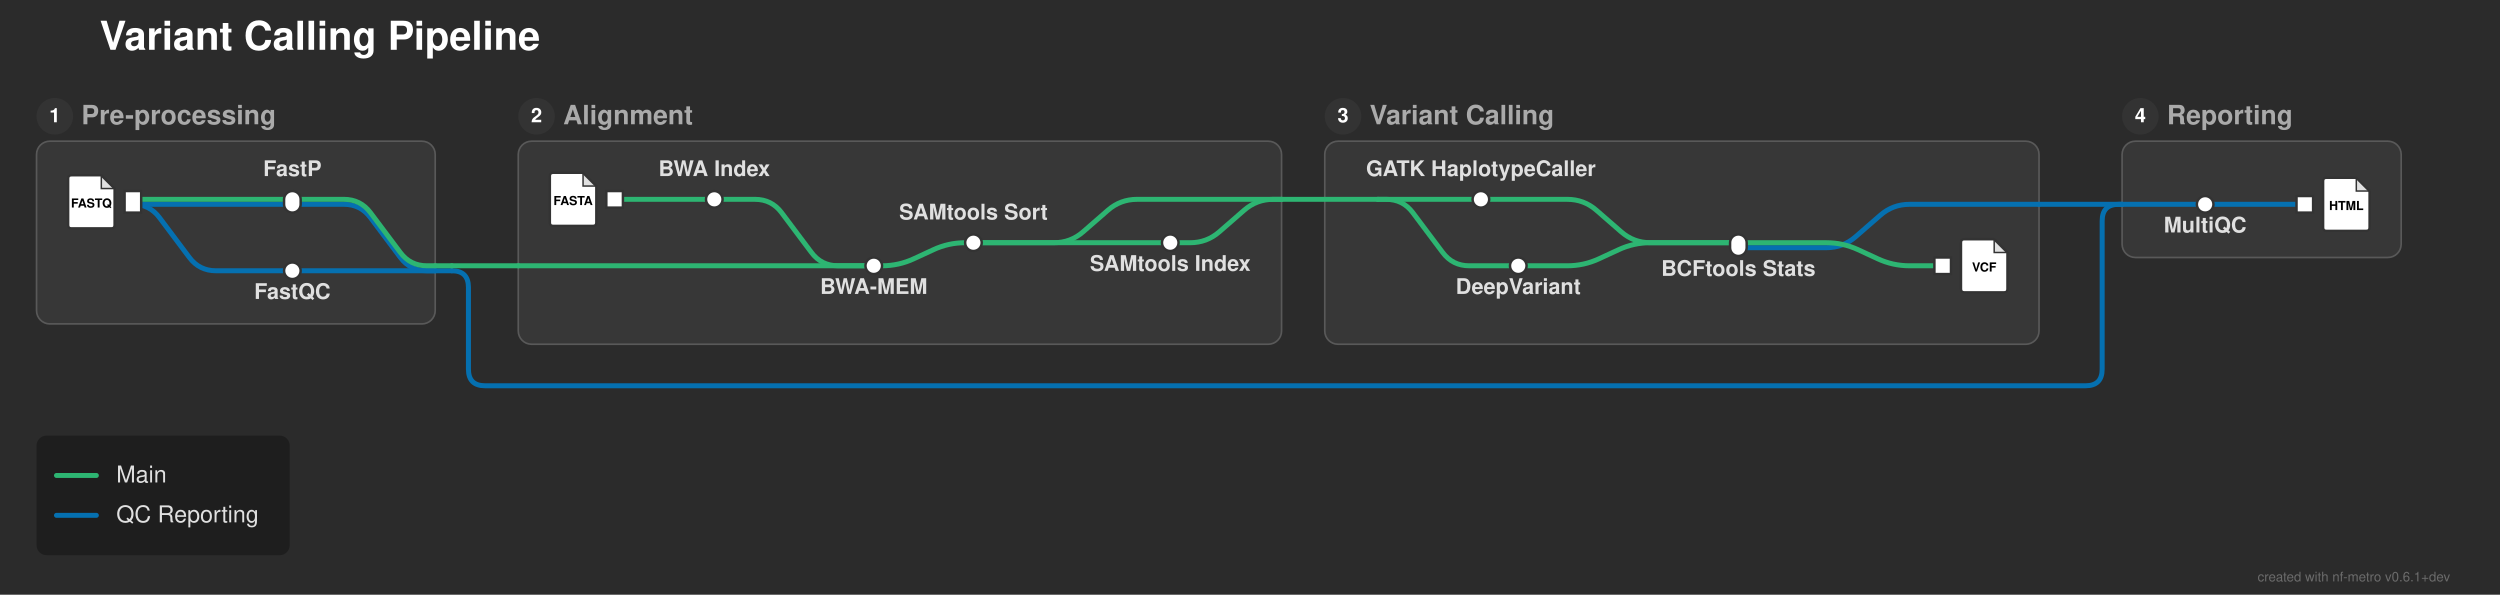
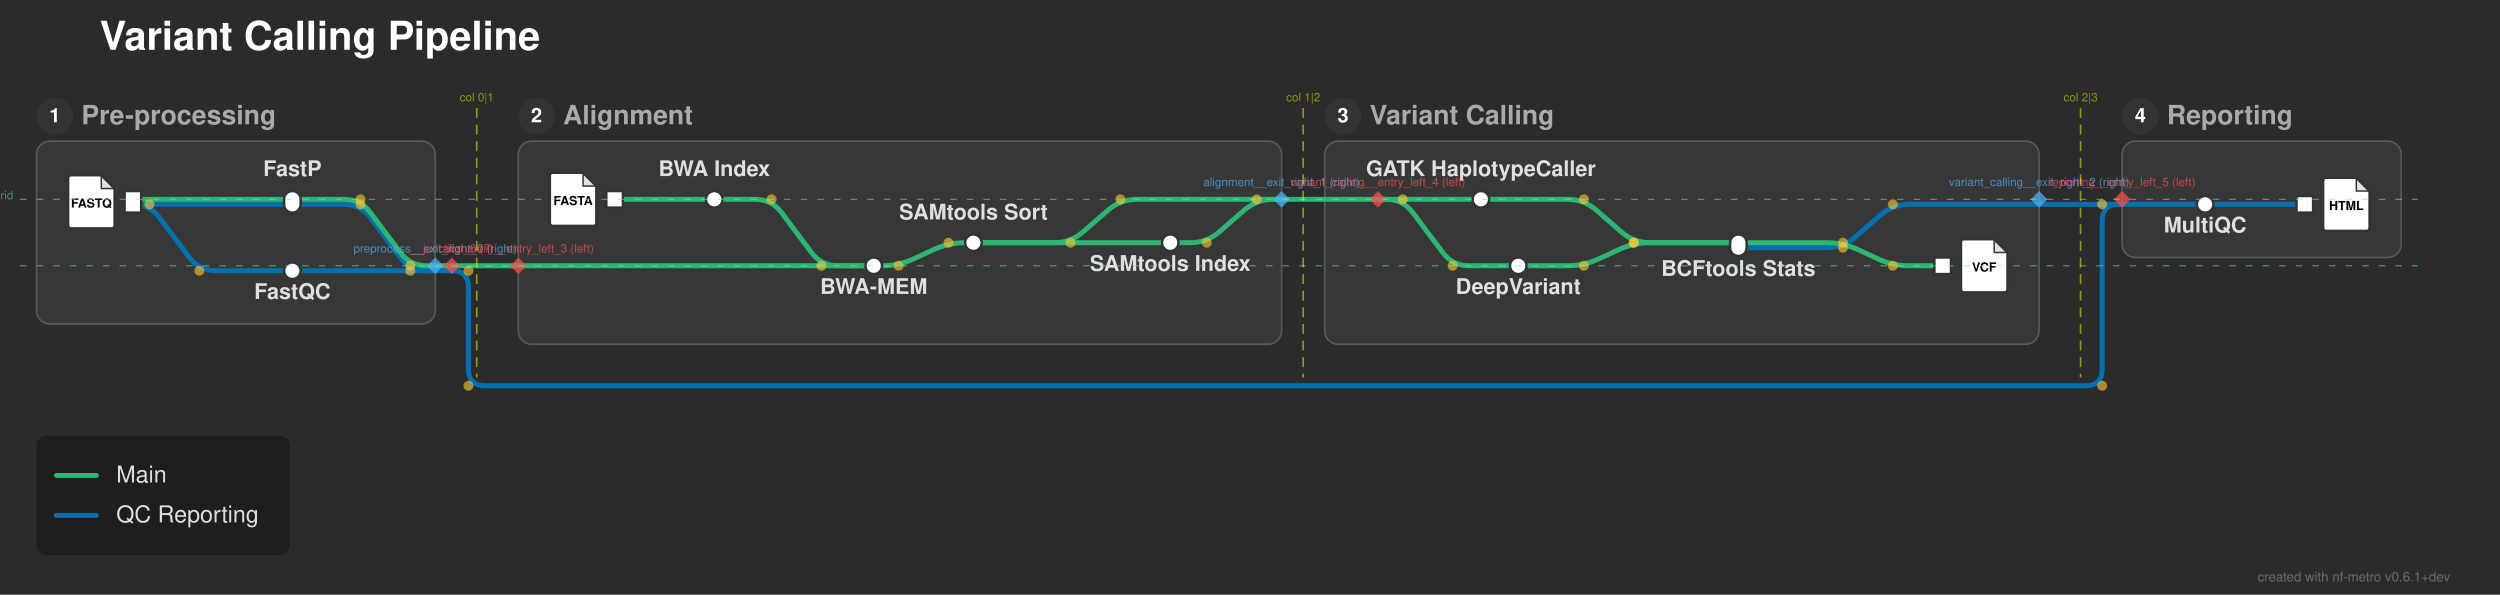
<svg xmlns="http://www.w3.org/2000/svg" width="1505" height="358" viewBox="0 0 1505 358">
  <defs>
</defs>
  <rect x="0" y="0" width="1505" height="358" fill="#2b2b2b" />
  <text x="60.0" y="30.0" font-size="24.0" fill="#ffffff" font-family="'Helvetica Neue', Helvetica, Arial, sans-serif" font-weight="bold" class="nf-metro-title">Variant Calling Pipeline</text>
  <rect x="22.0" y="85.0" width="240.0" height="110.0" rx="8" ry="8" fill="#373737" stroke="#595959" stroke-width="1.0" />
  <circle cx="33.0" cy="70.0" r="11" fill="#333333" class="nf-metro-section-num-circle" />
  <text x="33.0" y="70.0" font-size="12" fill="#ffffff" font-family="'Helvetica Neue', Helvetica, Arial, sans-serif" font-weight="bold" text-anchor="middle" dy="0.3em">1</text>
  <text x="49.0" y="70.0" font-size="16.0" fill="#aaaaaa" font-family="'Helvetica Neue', Helvetica, Arial, sans-serif" font-weight="bold" dy="0.3em" class="nf-metro-section-label">Pre-processing</text>
  <rect x="312.0" y="85.0" width="459.5" height="122.233" rx="8" ry="8" fill="#373737" stroke="#595959" stroke-width="1.0" />
  <circle cx="323.0" cy="70.0" r="11" fill="#333333" class="nf-metro-section-num-circle" />
  <text x="323.0" y="70.0" font-size="12" fill="#ffffff" font-family="'Helvetica Neue', Helvetica, Arial, sans-serif" font-weight="bold" text-anchor="middle" dy="0.3em">2</text>
  <text x="339.0" y="70.0" font-size="16.0" fill="#aaaaaa" font-family="'Helvetica Neue', Helvetica, Arial, sans-serif" font-weight="bold" dy="0.3em" class="nf-metro-section-label">Alignment</text>
  <rect x="797.5" y="85.0" width="430.0" height="122.233" rx="8" ry="8" fill="#373737" stroke="#595959" stroke-width="1.0" />
  <circle cx="808.5" cy="70.0" r="11" fill="#333333" class="nf-metro-section-num-circle" />
  <text x="808.5" y="70.0" font-size="12" fill="#ffffff" font-family="'Helvetica Neue', Helvetica, Arial, sans-serif" font-weight="bold" text-anchor="middle" dy="0.3em">3</text>
  <text x="824.5" y="70.0" font-size="16.0" fill="#aaaaaa" font-family="'Helvetica Neue', Helvetica, Arial, sans-serif" font-weight="bold" dy="0.3em" class="nf-metro-section-label">Variant Calling</text>
  <rect x="1277.5" y="85.0" width="168.0" height="70.0" rx="8" ry="8" fill="#373737" stroke="#595959" stroke-width="1.0" />
  <circle cx="1288.5" cy="70.0" r="11" fill="#333333" class="nf-metro-section-num-circle" />
  <text x="1288.5" y="70.0" font-size="12" fill="#ffffff" font-family="'Helvetica Neue', Helvetica, Arial, sans-serif" font-weight="bold" text-anchor="middle" dy="0.3em">4</text>
  <text x="1304.5" y="70.0" font-size="16.0" fill="#aaaaaa" font-family="'Helvetica Neue', Helvetica, Arial, sans-serif" font-weight="bold" dy="0.3em" class="nf-metro-section-label">Reporting</text>
  <path d="M176.0,163.0 L262.0,163.0" stroke="#0570b0" stroke-width="3.0" stroke-linecap="round" />
  <path d="M262.0,163.0 L272.0,163.0" stroke="#0570b0" stroke-width="3.0" stroke-linecap="round" />
  <path d="M272.0,163.0 L272.0,163.0 Q282.0,163.0,282.0,173.0 L282.0,222.233 Q282.0,232.233,292.0,232.233 L1255.5,232.233 Q1265.5,232.233,1265.5,222.233 L1265.5,133.0 Q1265.5,123.0,1275.5,123.0 L1277.5,123.0" stroke="#0570b0" stroke-width="3.0" fill="none" stroke-linecap="round" stroke-linejoin="round" />
  <path d="M526.0,160.0 L531.0,160.0 Q541.0,160.0,550.075,155.8 L561.925,150.316 Q571.0,146.117,581.0,146.117 L586.0,146.117" stroke="#2db572" stroke-width="3.0" fill="none" stroke-linecap="round" stroke-linejoin="round" />
  <path d="M914.0,160.0 L943.5,160.0 Q953.5,160.0,962.575,155.8 L974.425,150.316 Q983.5,146.117,993.5,146.117 L1046.5,146.117" stroke="#2db572" stroke-width="3.0" fill="none" stroke-linecap="round" stroke-linejoin="round" />
  <path d="M312.0,160.0 L526.0,160.0" stroke="#2db572" stroke-width="3.0" stroke-linecap="round" />
  <path d="M262.0,160.0 L272.0,160.0" stroke="#2db572" stroke-width="3.0" stroke-linecap="round" />
  <path d="M272.0,160.0 L312.0,160.0" stroke="#2db572" stroke-width="3.0" stroke-linecap="round" />
  <path d="M1046.5,149.117 L1099.5,149.117 Q1109.5,149.117,1117.042,142.55 L1131.958,129.566 Q1139.5,123.0,1149.5,123.0 L1227.5,123.0" stroke="#0570b0" stroke-width="3.0" fill="none" stroke-linecap="round" stroke-linejoin="round" />
  <path d="M586.0,146.117 L704.5,146.117" stroke="#2db572" stroke-width="3.0" stroke-linecap="round" />
  <path d="M1046.5,146.117 L1099.5,146.117 Q1109.5,146.117,1118.575,150.316 L1130.425,155.8 Q1139.5,160.0,1149.5,160.0 L1169.5,160.0" stroke="#2db572" stroke-width="3.0" fill="none" stroke-linecap="round" stroke-linejoin="round" />
  <path d="M586.0,146.117 L634.5,146.117 Q644.5,146.117,652.042,139.55 L666.958,126.566 Q674.5,120.0,684.5,120.0 L771.5,120.0" stroke="#2db572" stroke-width="3.0" fill="none" stroke-linecap="round" stroke-linejoin="round" />
  <path d="M704.5,146.117 L716.5,146.117 Q726.5,146.117,734.042,139.55 L748.958,126.566 Q756.5,120.0,766.5,120.0 L771.5,120.0" stroke="#2db572" stroke-width="3.0" fill="none" stroke-linecap="round" stroke-linejoin="round" />
  <path d="M80.0,123.0 L176.0,123.0" stroke="#0570b0" stroke-width="3.0" stroke-linecap="round" />
  <path d="M80.0,123.0 L80.0,123.0 Q90.0,123.0,96.0,131.0 L114.0,155.0 Q120.0,163.0,130.0,163.0 L176.0,163.0" stroke="#0570b0" stroke-width="3.0" fill="none" stroke-linecap="round" stroke-linejoin="round" />
  <path d="M1327.5,123.0 L1387.5,123.0" stroke="#0570b0" stroke-width="3.0" stroke-linecap="round" />
  <path d="M1277.5,123.0 L1327.5,123.0" stroke="#0570b0" stroke-width="3.0" stroke-linecap="round" />
  <path d="M176.0,123.0 L207.0,123.0 Q217.0,123.0,223.0,131.0 L241.0,155.0 Q247.0,163.0,257.0,163.0 L262.0,163.0" stroke="#0570b0" stroke-width="3.0" fill="none" stroke-linecap="round" stroke-linejoin="round" />
  <path d="M1227.5,123.0 L1277.5,123.0" stroke="#0570b0" stroke-width="3.0" stroke-linecap="round" />
  <path d="M80.0,120.0 L176.0,120.0" stroke="#2db572" stroke-width="3.0" stroke-linecap="round" />
  <path d="M370.0,120.0 L430.0,120.0" stroke="#2db572" stroke-width="3.0" stroke-linecap="round" />
  <path d="M430.0,120.0 L454.5,120.0 Q464.5,120.0,470.5,128.0 L488.5,152.0 Q494.5,160.0,504.5,160.0 L526.0,160.0" stroke="#2db572" stroke-width="3.0" fill="none" stroke-linecap="round" stroke-linejoin="round" />
  <path d="M891.5,120.0 L943.5,120.0 Q953.5,120.0,961.042,126.566 L975.958,139.55 Q983.5,146.117,993.5,146.117 L1046.5,146.117" stroke="#2db572" stroke-width="3.0" fill="none" stroke-linecap="round" stroke-linejoin="round" />
  <path d="M176.0,120.0 L207.0,120.0 Q217.0,120.0,223.0,128.0 L241.0,152.0 Q247.0,160.0,257.0,160.0 L262.0,160.0" stroke="#2db572" stroke-width="3.0" fill="none" stroke-linecap="round" stroke-linejoin="round" />
  <path d="M829.5,120.0 L891.5,120.0" stroke="#2db572" stroke-width="3.0" stroke-linecap="round" />
  <path d="M829.5,120.0 L834.5,120.0 Q844.5,120.0,850.5,128.0 L868.5,152.0 Q874.5,160.0,884.5,160.0 L914.0,160.0" stroke="#2db572" stroke-width="3.0" fill="none" stroke-linecap="round" stroke-linejoin="round" />
  <path d="M771.5,120.0 L829.5,120.0" stroke="#2db572" stroke-width="3.0" stroke-linecap="round" />
  <rect x="75.0" y="115.0" width="10.0" height="13.0" fill="#ffffff" stroke="#333333" stroke-width="1.5" />
  <path d="M43.0,105.5 L61.0,105.5 L69.0,113.5 L69.0,135.5 Q69.0,137.5,67.0,137.5 L43.0,137.5 Q41.0,137.5,41.0,135.5 L41.0,107.5 Q41.0,105.5,43.0,105.5 Z" fill="#ffffff" stroke="#333333" stroke-width="1.5" stroke-linejoin="round" />
  <path d="M61.0,105.5 L61.0,113.5 L69.0,113.5 Z" fill="#333333" opacity="0.15" stroke="none" />
  <path d="M61.0,105.5 L61.0,113.5 L69.0,113.5" fill="none" stroke="#333333" stroke-width="0.9" />
  <text x="55.0" y="122.7" font-size="7.5" fill="#000000" font-family="'Helvetica Neue', Helvetica, Arial, sans-serif" font-weight="bold" text-anchor="middle" dy="0.3em">FASTQ</text>
  <rect x="171.0" y="158.0" width="10.0" height="10.0" rx="5.0" ry="5.0" fill="#ffffff" stroke="#333333" stroke-width="1.5" />
  <rect x="171.0" y="115.0" width="10.0" height="13.0" rx="5.0" ry="5.0" fill="#ffffff" stroke="#333333" stroke-width="1.5" />
  <rect x="365.0" y="115.0" width="10.0" height="10.0" fill="#ffffff" stroke="#333333" stroke-width="1.5" />
  <path d="M333.0,104.0 L351.0,104.0 L359.0,112.0 L359.0,134.0 Q359.0,136.0,357.0,136.0 L333.0,136.0 Q331.0,136.0,331.0,134.0 L331.0,106.0 Q331.0,104.0,333.0,104.0 Z" fill="#ffffff" stroke="#333333" stroke-width="1.5" stroke-linejoin="round" />
  <path d="M351.0,104.0 L351.0,112.0 L359.0,112.0 Z" fill="#333333" opacity="0.15" stroke="none" />
  <path d="M351.0,104.0 L351.0,112.0 L359.0,112.0" fill="none" stroke="#333333" stroke-width="0.9" />
  <text x="345.0" y="121.2" font-size="7.5" fill="#000000" font-family="'Helvetica Neue', Helvetica, Arial, sans-serif" font-weight="bold" text-anchor="middle" dy="0.3em">FASTA</text>
  <rect x="425.0" y="115.0" width="10.0" height="10.0" rx="5.0" ry="5.0" fill="#ffffff" stroke="#333333" stroke-width="1.5" />
  <rect x="521.0" y="155.0" width="10.0" height="10.0" rx="5.0" ry="5.0" fill="#ffffff" stroke="#333333" stroke-width="1.5" />
  <rect x="581.0" y="141.117" width="10.0" height="10.0" rx="5.0" ry="5.0" fill="#ffffff" stroke="#333333" stroke-width="1.5" />
  <rect x="699.5" y="141.117" width="10.0" height="10.0" rx="5.0" ry="5.0" fill="#ffffff" stroke="#333333" stroke-width="1.5" />
  <rect x="886.5" y="115.0" width="10.0" height="10.0" rx="5.0" ry="5.0" fill="#ffffff" stroke="#333333" stroke-width="1.5" />
  <rect x="909.0" y="155.0" width="10.0" height="10.0" rx="5.0" ry="5.0" fill="#ffffff" stroke="#333333" stroke-width="1.5" />
  <rect x="1041.5" y="141.117" width="10.0" height="13.0" rx="5.0" ry="5.0" fill="#ffffff" stroke="#333333" stroke-width="1.5" />
  <rect x="1164.5" y="155.0" width="10.0" height="10.0" fill="#ffffff" stroke="#333333" stroke-width="1.5" />
  <path d="M1182.5,144.0 L1200.5,144.0 L1208.5,152.0 L1208.5,174.0 Q1208.5,176.0,1206.5,176.0 L1182.5,176.0 Q1180.5,176.0,1180.5,174.0 L1180.5,146.0 Q1180.5,144.0,1182.5,144.0 Z" fill="#ffffff" stroke="#333333" stroke-width="1.5" stroke-linejoin="round" />
  <path d="M1200.5,144.0 L1200.5,152.0 L1208.5,152.0 Z" fill="#333333" opacity="0.15" stroke="none" />
  <path d="M1200.5,144.0 L1200.5,152.0 L1208.5,152.0" fill="none" stroke="#333333" stroke-width="0.9" />
  <text x="1194.5" y="161.2" font-size="7.5" fill="#000000" font-family="'Helvetica Neue', Helvetica, Arial, sans-serif" font-weight="bold" text-anchor="middle" dy="0.3em">VCF</text>
  <rect x="1322.5" y="118.0" width="10.0" height="10.0" rx="5.0" ry="5.0" fill="#ffffff" stroke="#333333" stroke-width="1.5" />
  <rect x="1382.5" y="118.0" width="10.0" height="10.0" fill="#ffffff" stroke="#333333" stroke-width="1.5" />
  <path d="M1400.5,107.0 L1418.5,107.0 L1426.5,115.0 L1426.5,137.0 Q1426.5,139.0,1424.5,139.0 L1400.5,139.0 Q1398.5,139.0,1398.5,137.0 L1398.5,109.0 Q1398.5,107.0,1400.5,107.0 Z" fill="#ffffff" stroke="#333333" stroke-width="1.5" stroke-linejoin="round" />
  <path d="M1418.5,107.0 L1418.5,115.0 L1426.5,115.0 Z" fill="#333333" opacity="0.15" stroke="none" />
  <path d="M1418.5,107.0 L1418.5,115.0 L1426.5,115.0" fill="none" stroke="#333333" stroke-width="0.9" />
  <text x="1412.5" y="124.2" font-size="7.5" fill="#000000" font-family="'Helvetica Neue', Helvetica, Arial, sans-serif" font-weight="bold" text-anchor="middle" dy="0.3em">HTML</text>
  <text x="891.5" y="106.0" font-size="13.0" fill="#e0e0e0" font-family="'Helvetica Neue', Helvetica, Arial, sans-serif" font-weight="bold" text-anchor="middle" dominant-baseline="auto">GATK HaplotypeCaller</text>
  <text x="914.0" y="171.0" font-size="13.0" fill="#e0e0e0" font-family="'Helvetica Neue', Helvetica, Arial, sans-serif" font-weight="bold" text-anchor="middle" dominant-baseline="hanging">DeepVariant</text>
  <text x="1327.5" y="134.0" font-size="13.0" fill="#e0e0e0" font-family="'Helvetica Neue', Helvetica, Arial, sans-serif" font-weight="bold" text-anchor="middle" dominant-baseline="hanging">MultiQC</text>
  <text x="430.0" y="106.0" font-size="13.0" fill="#e0e0e0" font-family="'Helvetica Neue', Helvetica, Arial, sans-serif" font-weight="bold" text-anchor="middle" dominant-baseline="auto">BWA Index</text>
  <text x="176.0" y="106.0" font-size="13.0" fill="#e0e0e0" font-family="'Helvetica Neue', Helvetica, Arial, sans-serif" font-weight="bold" text-anchor="middle" dominant-baseline="auto">FastP</text>
  <text x="1046.5" y="160.117" font-size="13.0" fill="#e0e0e0" font-family="'Helvetica Neue', Helvetica, Arial, sans-serif" font-weight="bold" text-anchor="middle" dominant-baseline="hanging">BCFtools Stats</text>
  <text x="176.0" y="174.0" font-size="13.0" fill="#e0e0e0" font-family="'Helvetica Neue', Helvetica, Arial, sans-serif" font-weight="bold" text-anchor="middle" dominant-baseline="hanging">FastQC</text>
  <text x="526.0" y="171.0" font-size="13.0" fill="#e0e0e0" font-family="'Helvetica Neue', Helvetica, Arial, sans-serif" font-weight="bold" text-anchor="middle" dominant-baseline="hanging">BWA-MEM</text>
  <text x="586.0" y="132.117" font-size="13.0" fill="#e0e0e0" font-family="'Helvetica Neue', Helvetica, Arial, sans-serif" font-weight="bold" text-anchor="middle" dominant-baseline="auto">SAMtools Sort</text>
  <text x="704.5" y="157.117" font-size="13.0" fill="#e0e0e0" font-family="'Helvetica Neue', Helvetica, Arial, sans-serif" font-weight="bold" text-anchor="middle" dominant-baseline="hanging">SAMtools Index</text>
+   <circle cx="90.0" cy="123.0" r="3.0" fill="rgba(255, 200, 50, 0.6)" />
+   <circle cx="120.0" cy="163.0" r="3.0" fill="rgba(255, 200, 50, 0.6)" />
+   <circle cx="464.5" cy="120.0" r="3.0" fill="rgba(255, 200, 50, 0.6)" />
+   <circle cx="494.5" cy="160.0" r="3.0" fill="rgba(255, 200, 50, 0.6)" />
+   <circle cx="541.0" cy="160.0" r="3.0" fill="rgba(255, 200, 50, 0.6)" />
+   <circle cx="571.0" cy="146.117" r="3.0" fill="rgba(255, 200, 50, 0.6)" />
+   <circle cx="953.5" cy="120.0" r="3.0" fill="rgba(255, 200, 50, 0.6)" />
+   <circle cx="983.5" cy="146.117" r="3.0" fill="rgba(255, 200, 50, 0.6)" />
+   <circle cx="953.5" cy="160.0" r="3.0" fill="rgba(255, 200, 50, 0.6)" />
+   <circle cx="983.5" cy="146.117" r="3.0" fill="rgba(255, 200, 50, 0.6)" />
+   <circle cx="1109.5" cy="146.117" r="3.0" fill="rgba(255, 200, 50, 0.6)" />
+   <circle cx="1139.5" cy="160.0" r="3.0" fill="rgba(255, 200, 50, 0.6)" />
+   <circle cx="217.0" cy="120.0" r="3.0" fill="rgba(255, 200, 50, 0.6)" />
+   <circle cx="247.0" cy="160.0" r="3.0" fill="rgba(255, 200, 50, 0.6)" />
+   <circle cx="644.5" cy="146.117" r="3.0" fill="rgba(255, 200, 50, 0.6)" />
+   <circle cx="674.5" cy="120.0" r="3.0" fill="rgba(255, 200, 50, 0.6)" />
+   <circle cx="844.5" cy="120.0" r="3.0" fill="rgba(255, 200, 50, 0.6)" />
+   <circle cx="874.5" cy="160.0" r="3.0" fill="rgba(255, 200, 50, 0.6)" />
+   <circle cx="726.5" cy="146.117" r="3.0" fill="rgba(255, 200, 50, 0.6)" />
+   <circle cx="756.5" cy="120.0" r="3.0" fill="rgba(255, 200, 50, 0.6)" />
+   <circle cx="1109.5" cy="149.117" r="3.0" fill="rgba(255, 200, 50, 0.6)" />
+   <circle cx="1139.5" cy="123.0" r="3.0" fill="rgba(255, 200, 50, 0.6)" />
+   <circle cx="217.0" cy="123.0" r="3.0" fill="rgba(255, 200, 50, 0.6)" />
+   <circle cx="247.0" cy="163.0" r="3.0" fill="rgba(255, 200, 50, 0.6)" />
+   <circle cx="282.0" cy="163.0" r="3.0" fill="rgba(255, 200, 50, 0.6)" />
+   <circle cx="282.0" cy="232.233" r="3.0" fill="rgba(255, 200, 50, 0.6)" />
+   <circle cx="1265.5" cy="232.233" r="3.0" fill="rgba(255, 200, 50, 0.6)" />
+   <circle cx="1265.5" cy="123.0" r="3.0" fill="rgba(255, 200, 50, 0.6)" />
+   <path d="M262.0,155.0 L267.0,160.0 L262.0,165.0 L257.0,160.0 Z" fill="rgba(80, 180, 255, 0.7)" stroke="none" />
+   <text x="262.0" y="152.0" font-size="7" fill="rgba(80, 180, 255, 0.7)" font-family="'Helvetica Neue', Helvetica, Arial, sans-serif" text-anchor="middle" dominant-baseline="auto">preprocess__exit_right_0 (right)</text>
+   <path d="M771.5,115.0 L776.5,120.0 L771.5,125.0 L766.5,120.0 Z" fill="rgba(80, 180, 255, 0.7)" stroke="none" />
+   <text x="771.5" y="112.0" font-size="7" fill="rgba(80, 180, 255, 0.7)" font-family="'Helvetica Neue', Helvetica, Arial, sans-serif" text-anchor="middle" dominant-baseline="auto">alignment__exit_right_1 (right)</text>
+   <path d="M1227.5,115.0 L1232.5,120.0 L1227.5,125.0 L1222.5,120.0 Z" fill="rgba(80, 180, 255, 0.7)" stroke="none" />
+   <text x="1227.5" y="112.0" font-size="7" fill="rgba(80, 180, 255, 0.7)" font-family="'Helvetica Neue', Helvetica, Arial, sans-serif" text-anchor="middle" dominant-baseline="auto">variant_calling__exit_right_2 (right)</text>
+   <path d="M312.0,155.0 L317.0,160.0 L312.0,165.0 L307.0,160.0 Z" fill="rgba(255, 80, 80, 0.7)" stroke="none" />
+   <text x="312.0" y="152.0" font-size="7" fill="rgba(255, 80, 80, 0.7)" font-family="'Helvetica Neue', Helvetica, Arial, sans-serif" text-anchor="middle" dominant-baseline="auto">alignment__entry_left_3 (left)</text>
+   <path d="M829.5,115.0 L834.5,120.0 L829.5,125.0 L824.5,120.0 Z" fill="rgba(255, 80, 80, 0.7)" stroke="none" />
+   <text x="829.5" y="112.0" font-size="7" fill="rgba(255, 80, 80, 0.7)" font-family="'Helvetica Neue', Helvetica, Arial, sans-serif" text-anchor="middle" dominant-baseline="auto">variant_calling__entry_left_4 (left)</text>
+   <path d="M1277.5,115.0 L1282.5,120.0 L1277.5,125.0 L1272.5,120.0 Z" fill="rgba(255, 80, 80, 0.7)" stroke="none" />
+   <text x="1277.5" y="112.0" font-size="7" fill="rgba(255, 80, 80, 0.7)" font-family="'Helvetica Neue', Helvetica, Arial, sans-serif" text-anchor="middle" dominant-baseline="auto">reporting__entry_left_5 (left)</text>
+   <path d="M272.0,155.0 L277.0,160.0 L272.0,165.0 L267.0,160.0 Z" fill="rgba(255, 80, 80, 0.7)" stroke="none" />
+   <text x="272.0" y="152.0" font-size="7" fill="rgba(255, 80, 80, 0.7)" font-family="'Helvetica Neue', Helvetica, Arial, sans-serif" text-anchor="middle" dominant-baseline="auto">__junction_6 (?)</text>
+   <path d="M287.0,65.0 L287.0,227.233" stroke="rgba(255, 255, 0, 0.5)" stroke-width="1" stroke-dasharray="6,4" />
+   <text x="287.0" y="61.0" font-size="7" fill="rgba(255, 255, 0, 0.5)" font-family="'Helvetica Neue', Helvetica, Arial, sans-serif" text-anchor="middle">col 0|1</text>
+   <path d="M784.5,65.0 L784.5,227.233" stroke="rgba(255, 255, 0, 0.5)" stroke-width="1" stroke-dasharray="6,4" />
+   <text x="784.5" y="61.0" font-size="7" fill="rgba(255, 255, 0, 0.5)" font-family="'Helvetica Neue', Helvetica, Arial, sans-serif" text-anchor="middle">col 1|2</text>
+   <path d="M1252.5,65.0 L1252.5,227.233" stroke="rgba(255, 255, 0, 0.5)" stroke-width="1" stroke-dasharray="6,4" />
+   <text x="1252.5" y="61.0" font-size="7" fill="rgba(255, 255, 0, 0.5)" font-family="'Helvetica Neue', Helvetica, Arial, sans-serif" text-anchor="middle">col 2|3</text>
+   <path d="M12.0,120.0 L1455.5,120.0" stroke="rgba(80, 255, 180, 0.5)" stroke-width="0.75" stroke-dasharray="4,6" />
+   <text x="8.0" y="120.0" font-size="7" fill="rgba(80, 255, 180, 0.5)" font-family="'Helvetica Neue', Helvetica, Arial, sans-serif" text-anchor="end">row 0 grid</text>
+   <path d="M12.0,160.0 L1455.5,160.0" stroke="rgba(80, 255, 180, 0.5)" stroke-width="0.75" stroke-dasharray="4,6" />
  <rect x="22.0" y="262.233" width="152.4" height="72.0" rx="6" ry="6" fill="rgba(0, 0, 0, 0.3)" />
  <path d="M34.0,286.233 L58.0,286.233" stroke="#2db572" stroke-width="3.0" stroke-linecap="round" />
  <text x="70.0" y="286.233" font-size="14.0" fill="#e0e0e0" font-family="'Helvetica Neue', Helvetica, Arial, sans-serif" dy="0.3em">Main</text>
  <path d="M34.0,310.233 L58.0,310.233" stroke="#0570b0" stroke-width="3.0" stroke-linecap="round" />
  <text x="70.0" y="310.233" font-size="14.0" fill="#e0e0e0" font-family="'Helvetica Neue', Helvetica, Arial, sans-serif" dy="0.3em">QC Reporting</text>
  <text x="1475.0" y="350.0" font-size="8" fill="rgba(150, 150, 150, 0.6)" font-family="'Helvetica Neue', Helvetica, Arial, sans-serif" text-anchor="end">created with nf-metro v0.6.1+dev</text>
</svg>
